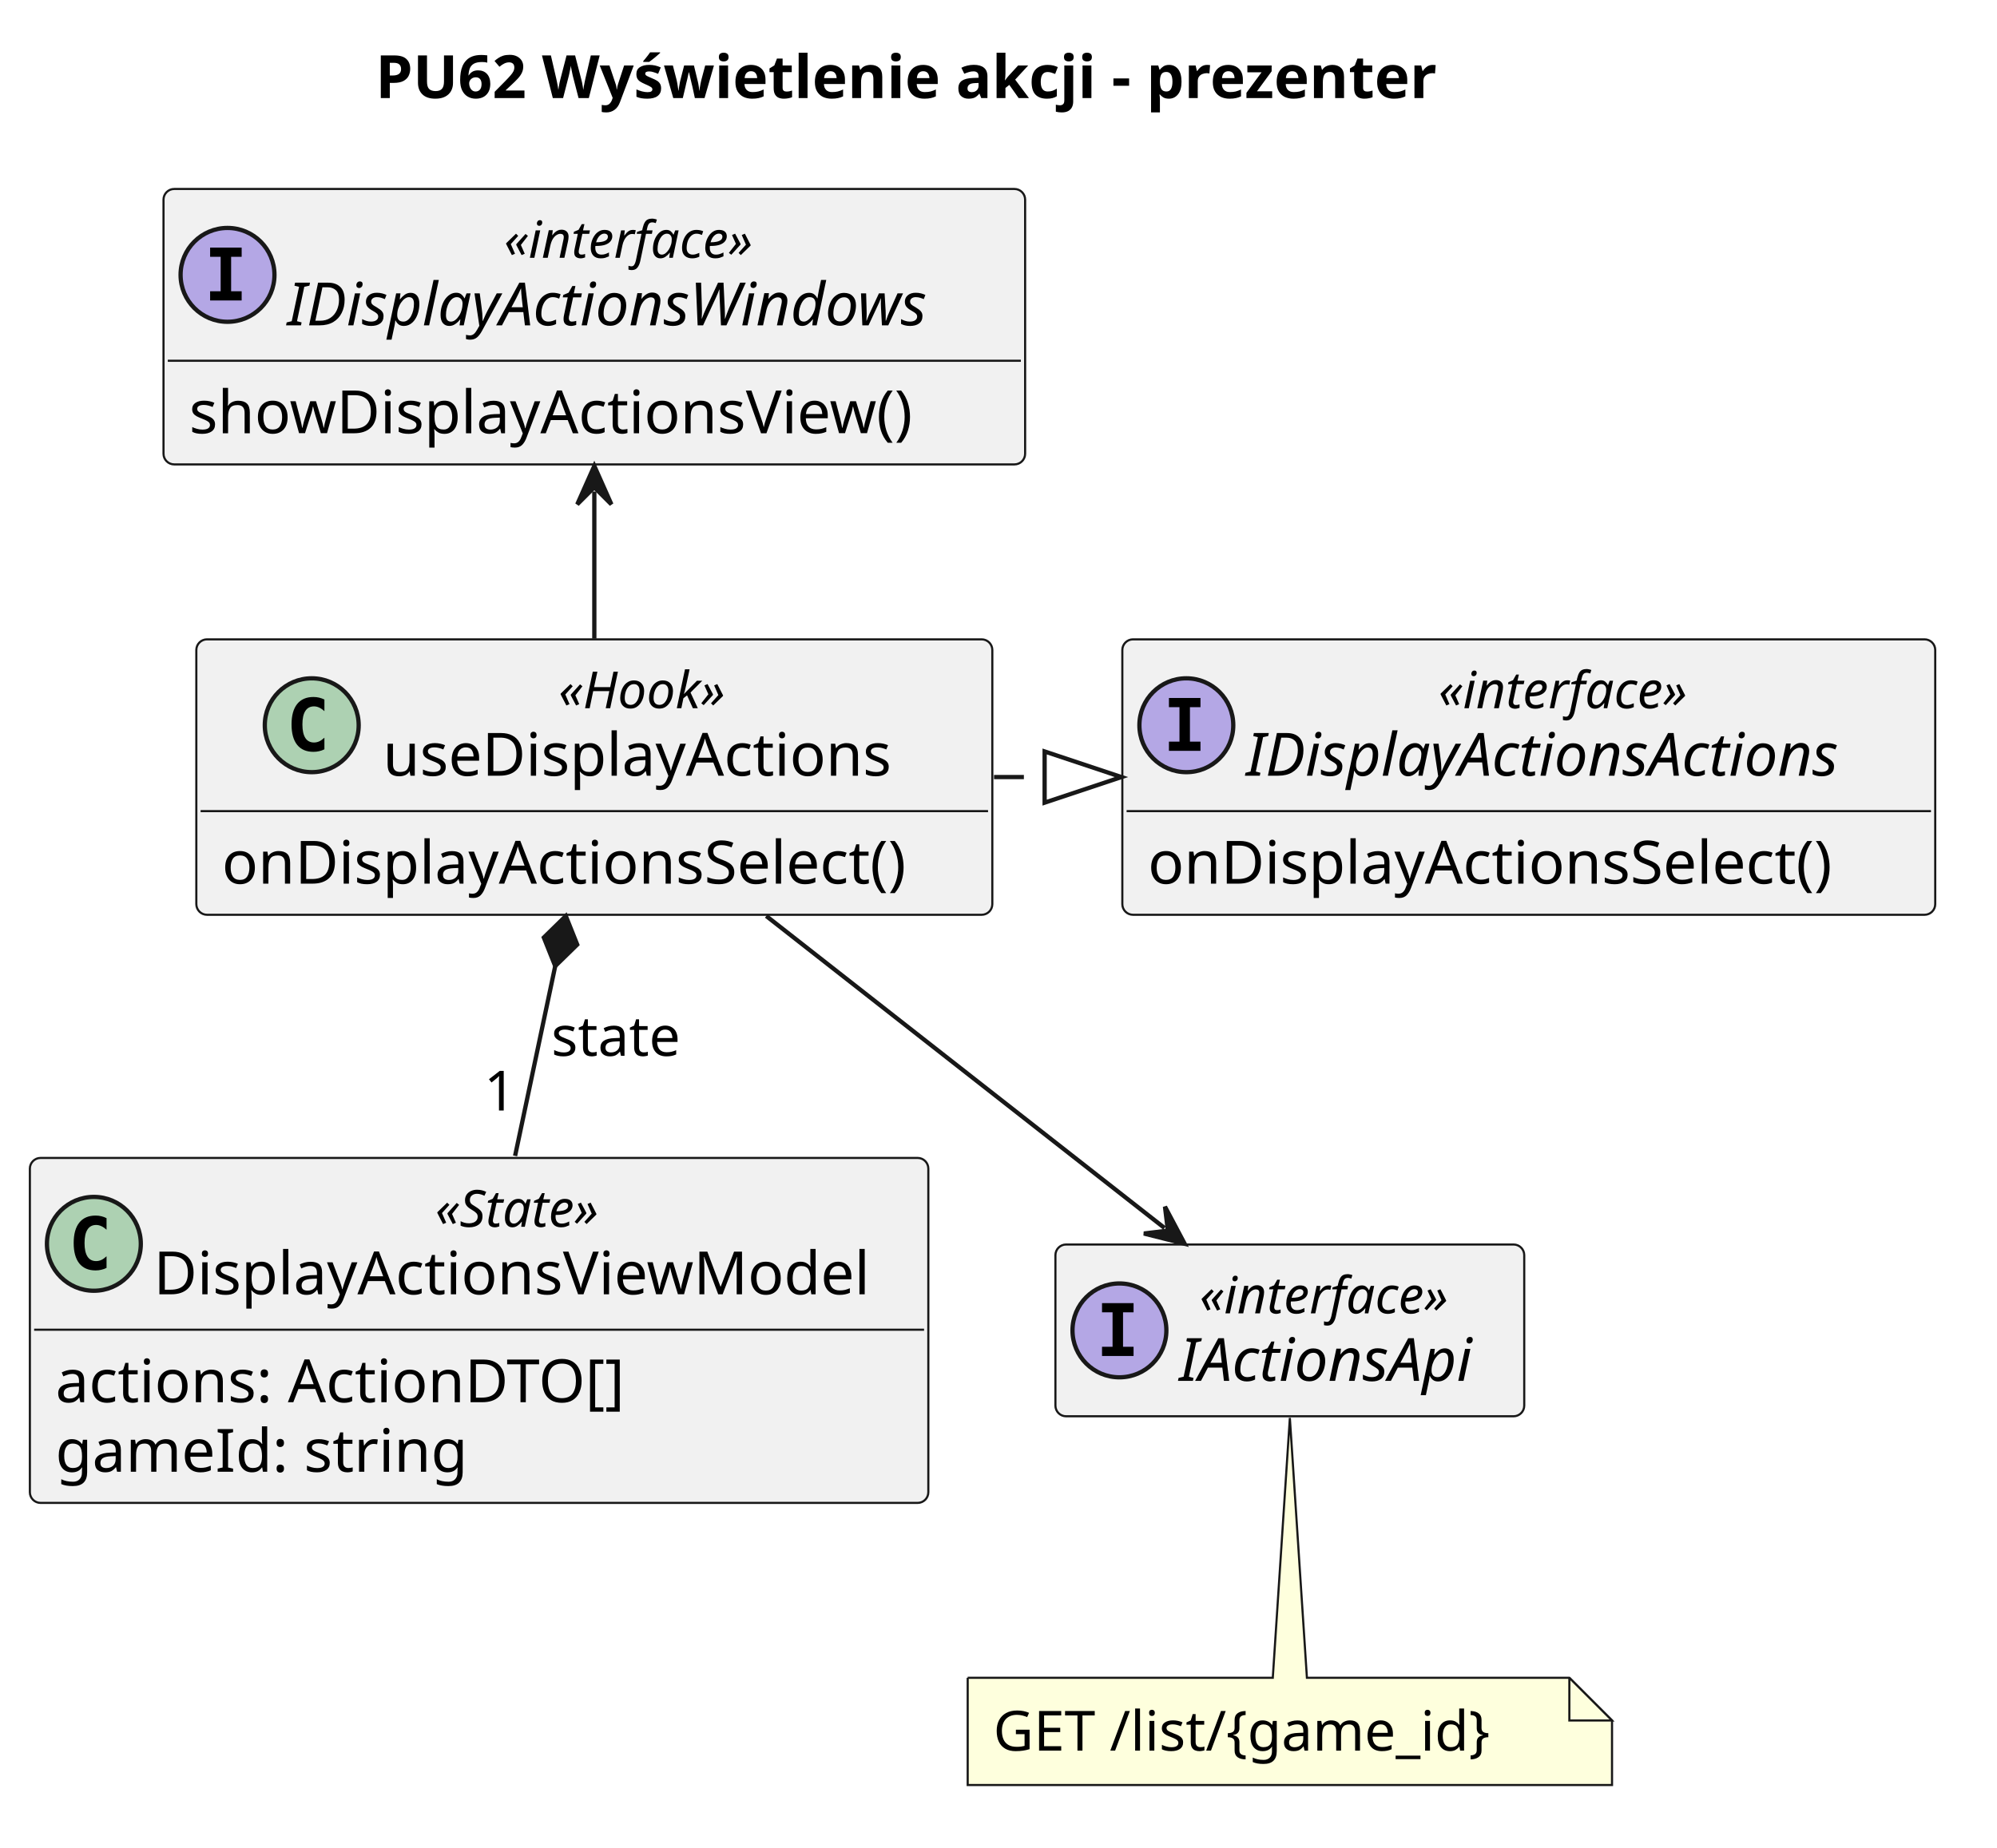
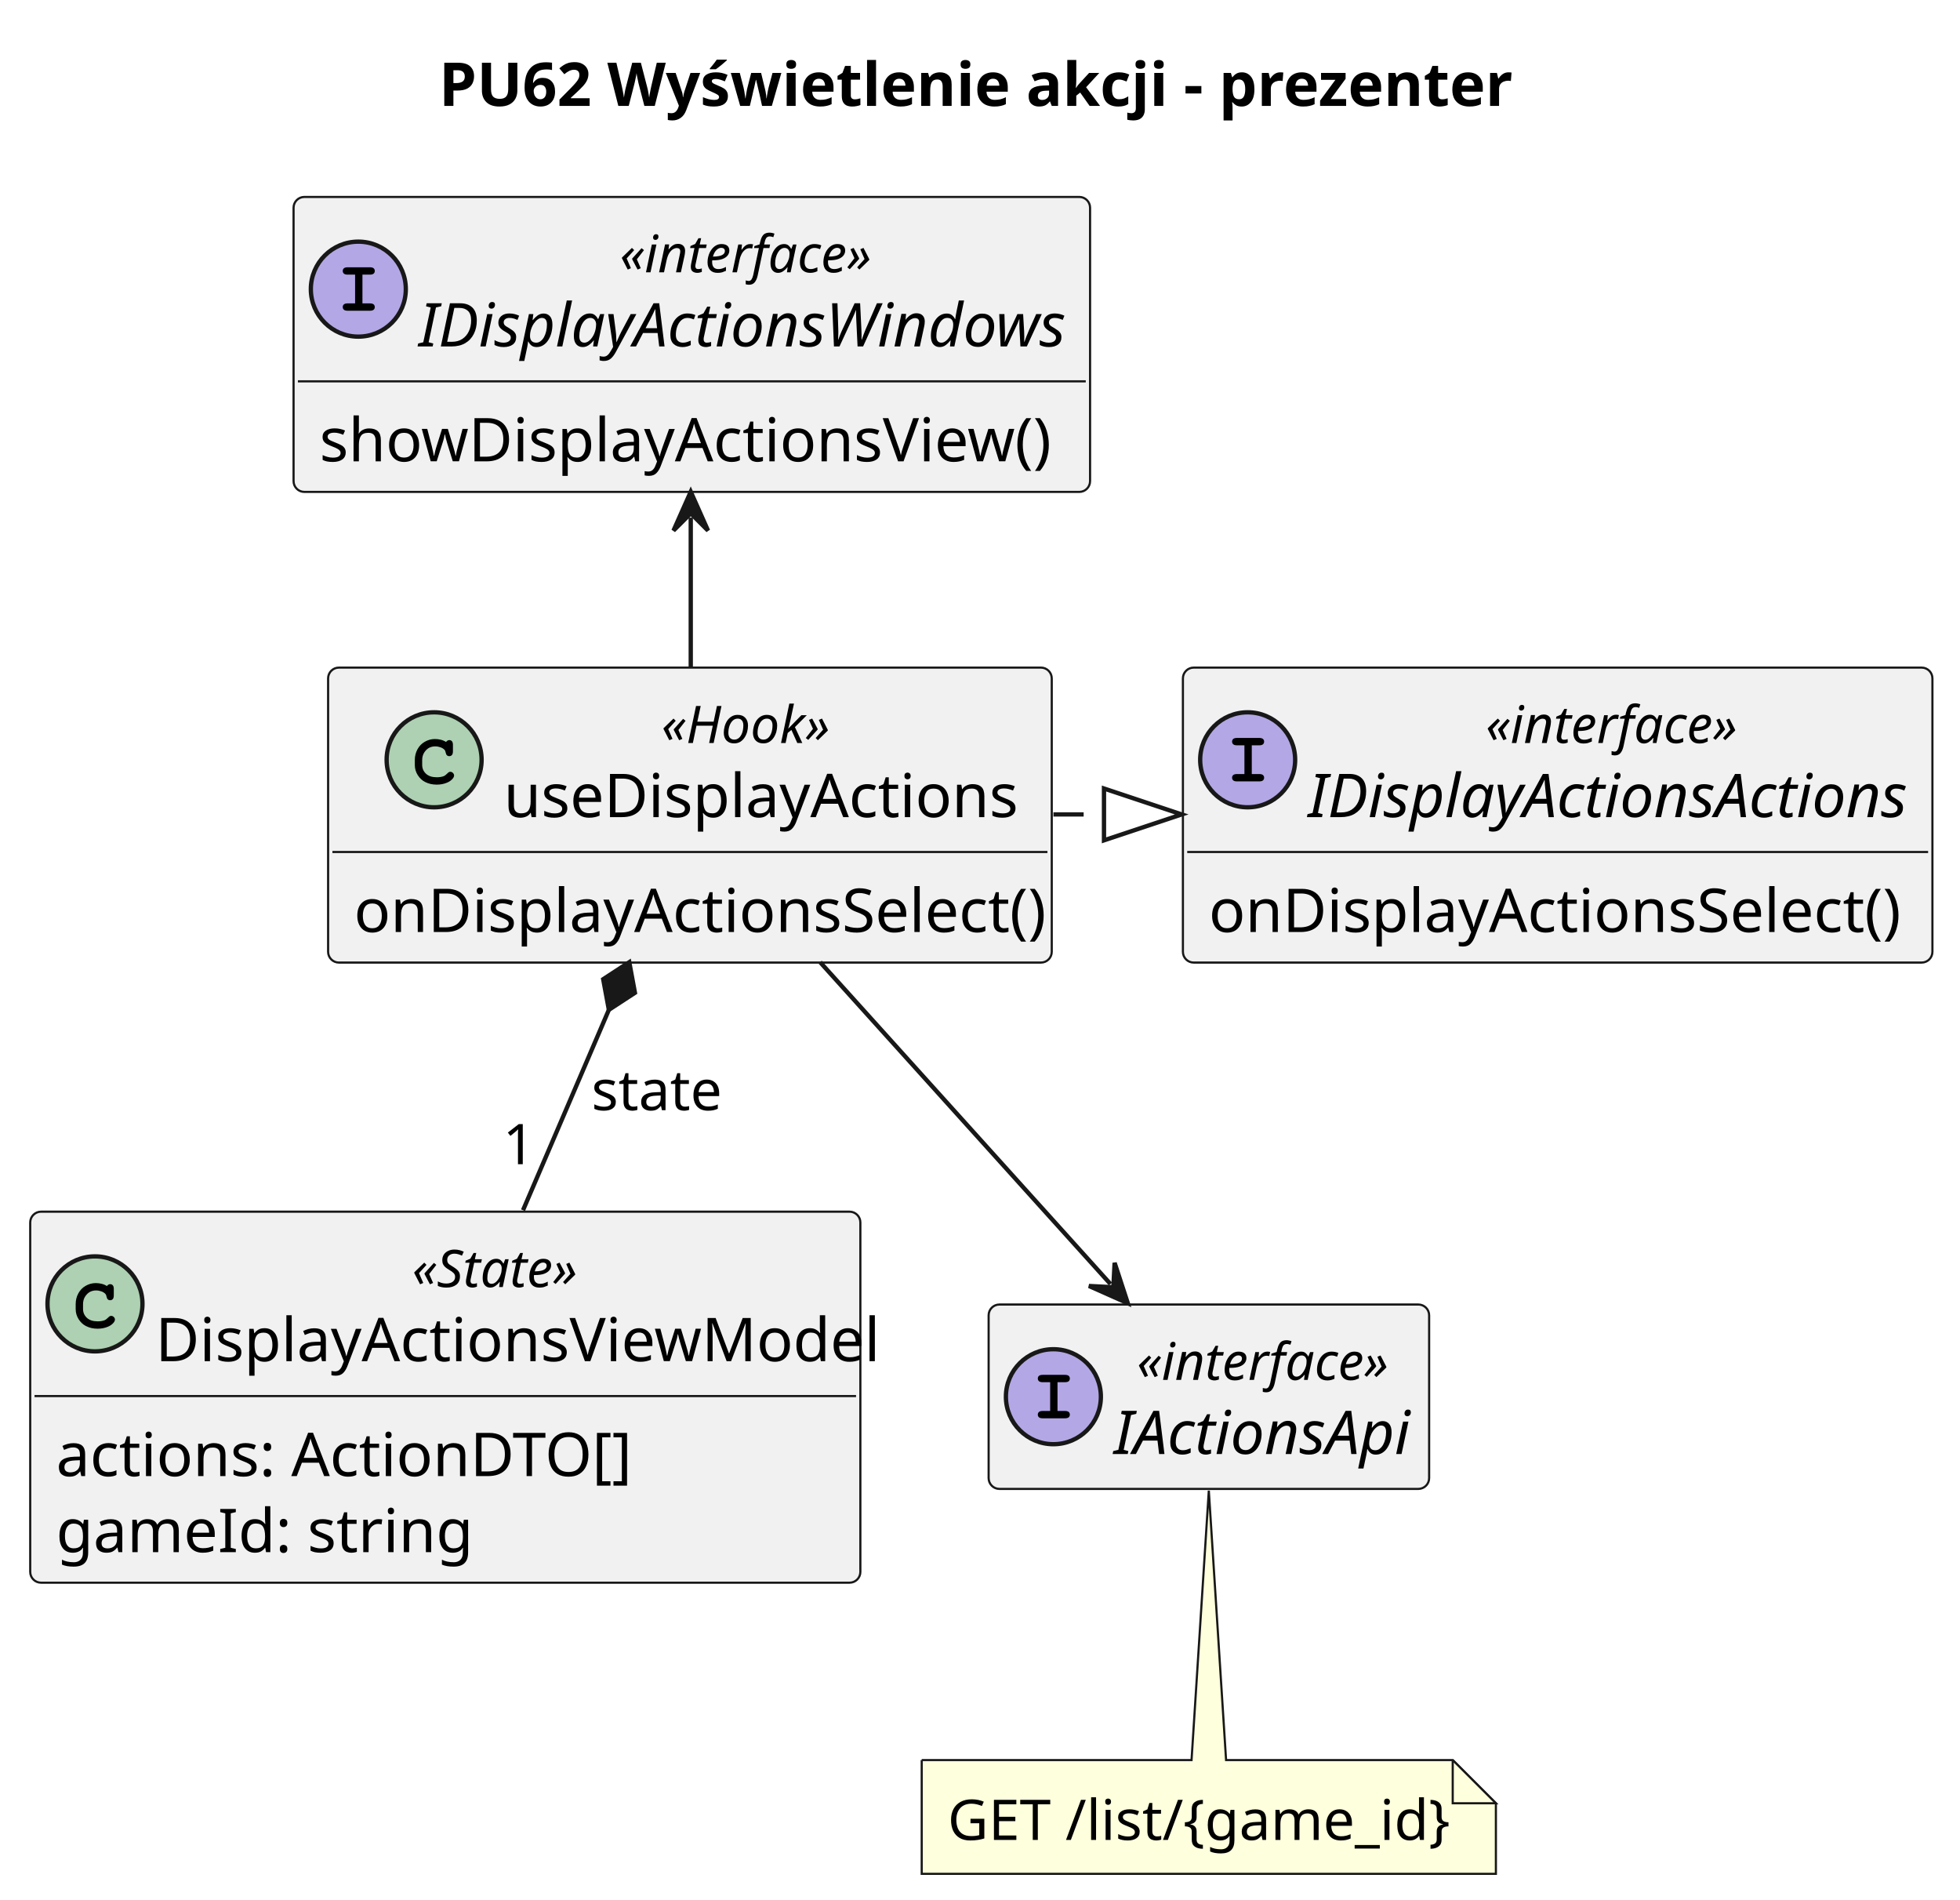
- <svg xmlns="http://www.w3.org/2000/svg" contentStyleType="text/css" data-diagram-type="CLASS" height="433px" preserveAspectRatio="none" style="width:468px;height:433px;background:#FFFFFF;" version="1.1" viewBox="0 0 468 433" width="468px" zoomAndPan="magnify">
+ <svg xmlns="http://www.w3.org/2000/svg" contentStyleType="text/css" data-diagram-type="CLASS" height="440px" preserveAspectRatio="none" style="width:454px;height:440px;background:#FFFFFF;" version="1.1" viewBox="0 0 454 440" width="454px" zoomAndPan="magnify">
  <defs />
  <g>
-     <g class="title" data-source-line="7">
-       <text fill="#000000" font-family="sans-serif" font-size="14" font-weight="700" lengthAdjust="spacing" textLength="285.571" x="87.977" y="22.995">PU62 Wyświetlenie akcji - prezenter</text>
+     <g class="title" data-source-line="9">
+       <text fill="#000000" font-family="sans-serif" font-size="14" font-weight="bold" lengthAdjust="spacing" textLength="237.316" x="101.648" y="24.533">PU62 Wyświetlenie akcji - prezenter</text>
    </g>
-     <g class="entity" data-qualified-name="actions" data-source-line="9" id="ent0002">
-       <rect fill="#F1F1F1" height="64.562" rx="2.5" ry="2.5" style="stroke:#181818;stroke-width:0.5;" width="190.505" x="263.02" y="149.867" />
-       <ellipse cx="278.02" cy="170" fill="#B4A7E5" rx="11" ry="11" style="stroke:#181818;stroke-width:1;" />
-       <path d="M273.942,165.765 L273.942,163.609 L281.332,163.609 L281.332,165.765 L278.864,165.765 L278.864,173.843 L281.332,173.843 L281.332,176 L273.942,176 L273.942,173.843 L276.411,173.843 L276.411,165.765 L273.942,165.765 Z " fill="#000000" />
-       <text fill="#000000" font-family="sans-serif" font-size="12" font-style="italic" lengthAdjust="spacing" textLength="68.332" x="337.106" y="166.006">«interface»</text>
-       <text fill="#000000" font-family="sans-serif" font-size="14" font-style="italic" lengthAdjust="spacing" textLength="158.505" x="292.02" y="181.831">IDisplayActionsActions</text>
-       <line style="stroke:#181818;stroke-width:0.5;" x1="264.02" x2="452.525" y1="190.132" y2="190.132" />
-       <text fill="#000000" font-family="sans-serif" font-size="14" lengthAdjust="spacing" textLength="174.542" x="269.02" y="207.128">onDisplayActionsSelect()</text>
+     <g class="entity" data-qualified-name="actions" data-source-line="11" id="ent0002">
+       <rect fill="#F1F1F1" height="68.312" rx="2.5" ry="2.5" style="stroke:#181818;stroke-width:0.5;" width="173.613" x="274" y="154.609" />
+       <ellipse cx="289" cy="175.961" fill="#B4A7E5" rx="11" ry="11" style="stroke:#181818;stroke-width:1;" />
+       <path d="M289.953,172.602 L289.953,179.258 L291.672,179.258 Q292.281,179.258 292.547,179.492 Q292.812,179.727 292.812,180.117 Q292.812,180.492 292.547,180.727 Q292.281,180.961 291.672,180.961 L286.531,180.961 Q285.922,180.961 285.656,180.727 Q285.391,180.492 285.391,180.102 Q285.391,179.727 285.656,179.492 Q285.922,179.258 286.531,179.258 L288.25,179.258 L288.25,172.602 L286.531,172.602 Q285.922,172.602 285.656,172.367 Q285.391,172.133 285.391,171.742 Q285.391,171.367 285.656,171.133 Q285.922,170.898 286.531,170.898 L291.672,170.898 Q292.281,170.898 292.547,171.133 Q292.812,171.367 292.812,171.742 Q292.812,172.133 292.547,172.367 Q292.281,172.602 291.672,172.602 L289.953,172.602 Z " fill="#000000" />
+       <text fill="#000000" font-family="sans-serif" font-size="12" font-style="italic" lengthAdjust="spacing" textLength="59.373" x="344.12" y="172.066">«interface»</text>
+       <text fill="#000000" font-family="sans-serif" font-size="14" font-style="italic" lengthAdjust="spacing" textLength="141.613" x="303" y="189.236">IDisplayActionsActions</text>
+       <line style="stroke:#181818;stroke-width:0.5;" x1="275" x2="446.613" y1="197.312" y2="197.312" />
+       <text fill="#000000" font-family="sans-serif" font-size="14" lengthAdjust="spacing" textLength="155.62" x="280" y="215.846">onDisplayActionsSelect()</text>
    </g>
-     <g class="entity" data-qualified-name="windows" data-source-line="12" id="ent0003">
-       <rect fill="#F1F1F1" height="64.562" rx="2.5" ry="2.5" style="stroke:#181818;stroke-width:0.5;" width="201.921" x="38.32" y="44.297" />
-       <ellipse cx="53.32" cy="64.43" fill="#B4A7E5" rx="11" ry="11" style="stroke:#181818;stroke-width:1;" />
-       <path d="M49.242,60.195 L49.242,58.039 L56.633,58.039 L56.633,60.195 L54.164,60.195 L54.164,68.273 L56.633,68.273 L56.633,70.43 L49.242,70.43 L49.242,68.273 L51.711,68.273 L51.711,60.195 L49.242,60.195 Z " fill="#000000" />
-       <text fill="#000000" font-family="sans-serif" font-size="12" font-style="italic" lengthAdjust="spacing" textLength="68.332" x="118.114" y="60.435">«interface»</text>
-       <text fill="#000000" font-family="sans-serif" font-size="14" font-style="italic" lengthAdjust="spacing" textLength="169.921" x="67.32" y="76.261">IDisplayActionsWindows</text>
-       <line style="stroke:#181818;stroke-width:0.5;" x1="39.32" x2="239.241" y1="84.562" y2="84.562" />
-       <text fill="#000000" font-family="sans-serif" font-size="14" lengthAdjust="spacing" textLength="183.627" x="44.32" y="101.558">showDisplayActionsView()</text>
+     <g class="entity" data-qualified-name="windows" data-source-line="14" id="ent0003">
+       <rect fill="#F1F1F1" height="68.312" rx="2.5" ry="2.5" style="stroke:#181818;stroke-width:0.5;" width="184.496" x="68" y="45.609" />
+       <ellipse cx="83" cy="66.961" fill="#B4A7E5" rx="11" ry="11" style="stroke:#181818;stroke-width:1;" />
+       <path d="M83.953,63.602 L83.953,70.258 L85.672,70.258 Q86.281,70.258 86.547,70.492 Q86.812,70.727 86.812,71.117 Q86.812,71.492 86.547,71.727 Q86.281,71.961 85.672,71.961 L80.531,71.961 Q79.922,71.961 79.656,71.727 Q79.391,71.492 79.391,71.102 Q79.391,70.727 79.656,70.492 Q79.922,70.258 80.531,70.258 L82.25,70.258 L82.25,63.602 L80.531,63.602 Q79.922,63.602 79.656,63.367 Q79.391,63.133 79.391,62.742 Q79.391,62.367 79.656,62.133 Q79.922,61.898 80.531,61.898 L85.672,61.898 Q86.281,61.898 86.547,62.133 Q86.812,62.367 86.812,62.742 Q86.812,63.133 86.547,63.367 Q86.281,63.602 85.672,63.602 L83.953,63.602 Z " fill="#000000" />
+       <text fill="#000000" font-family="sans-serif" font-size="12" font-style="italic" lengthAdjust="spacing" textLength="59.373" x="143.561" y="63.066">«interface»</text>
+       <text fill="#000000" font-family="sans-serif" font-size="14" font-style="italic" lengthAdjust="spacing" textLength="152.496" x="97" y="80.236">IDisplayActionsWindows</text>
+       <line style="stroke:#181818;stroke-width:0.5;" x1="69" x2="251.496" y1="88.312" y2="88.312" />
+       <text fill="#000000" font-family="sans-serif" font-size="14" lengthAdjust="spacing" textLength="164.165" x="74" y="106.846">showDisplayActionsView()</text>
    </g>
-     <g class="entity" data-qualified-name="hook" data-source-line="15" id="ent0004">
-       <rect fill="#F1F1F1" height="64.562" rx="2.5" ry="2.5" style="stroke:#181818;stroke-width:0.5;" width="186.542" x="46.01" y="149.867" />
-       <ellipse cx="73.057" cy="170" fill="#ADD1B2" rx="11" ry="11" style="stroke:#181818;stroke-width:1;" />
-       <path d="M76.026,175.64 Q75.448,175.937 74.807,176.078 Q74.166,176.234 73.463,176.234 Q70.963,176.234 69.635,174.593 Q68.323,172.937 68.323,169.812 Q68.323,166.687 69.635,165.031 Q70.963,163.375 73.463,163.375 Q74.166,163.375 74.807,163.531 Q75.463,163.687 76.026,163.984 L76.026,166.703 Q75.401,166.125 74.807,165.859 Q74.213,165.578 73.588,165.578 Q72.245,165.578 71.557,166.656 Q70.87,167.718 70.87,169.812 Q70.87,171.906 71.557,172.984 Q72.245,174.047 73.588,174.047 Q74.213,174.047 74.807,173.781 Q75.401,173.5 76.026,172.922 L76.026,175.64 Z " fill="#000000" />
-       <text fill="#000000" font-family="sans-serif" font-size="12" font-style="italic" lengthAdjust="spacing" textLength="45.469" x="130.885" y="166.006">«Hook»</text>
-       <text fill="#000000" font-family="sans-serif" font-size="14" lengthAdjust="spacing" textLength="127.77" x="89.734" y="181.831">useDisplayActions</text>
-       <line style="stroke:#181818;stroke-width:0.5;" x1="47.01" x2="231.552" y1="190.132" y2="190.132" />
-       <text fill="#000000" font-family="sans-serif" font-size="14" lengthAdjust="spacing" textLength="174.542" x="52.01" y="207.128">onDisplayActionsSelect()</text>
+     <g class="entity" data-qualified-name="hook" data-source-line="17" id="ent0004">
+       <rect fill="#F1F1F1" height="68.312" rx="2.5" ry="2.5" style="stroke:#181818;stroke-width:0.5;" width="167.62" x="76" y="154.609" />
+       <ellipse cx="100.555" cy="175.961" fill="#ADD1B2" rx="11" ry="11" style="stroke:#181818;stroke-width:1;" />
+       <path d="M103.321,171.836 Q103.477,171.617 103.665,171.508 Q103.852,171.398 104.071,171.398 Q104.446,171.398 104.68,171.664 Q104.915,171.914 104.915,172.523 L104.915,173.977 Q104.915,174.586 104.68,174.852 Q104.446,175.117 104.071,175.117 Q103.727,175.117 103.524,174.914 Q103.321,174.727 103.212,174.211 Q103.165,173.852 102.977,173.664 Q102.649,173.289 102.04,173.07 Q101.43,172.852 100.805,172.852 Q100.04,172.852 99.399,173.18 Q98.774,173.508 98.274,174.258 Q97.79,175.008 97.79,176.039 L97.79,177.133 Q97.79,178.367 98.68,179.195 Q99.571,180.008 101.165,180.008 Q102.102,180.008 102.759,179.758 Q103.149,179.602 103.571,179.164 Q103.837,178.898 103.977,178.82 Q104.134,178.742 104.337,178.742 Q104.665,178.742 104.915,179.008 Q105.18,179.258 105.18,179.602 Q105.18,179.945 104.837,180.352 Q104.337,180.93 103.54,181.258 Q102.462,181.711 101.165,181.711 Q99.649,181.711 98.446,181.086 Q97.462,180.586 96.774,179.523 Q96.087,178.445 96.087,177.164 L96.087,176.008 Q96.087,174.68 96.696,173.539 Q97.321,172.383 98.415,171.773 Q99.509,171.148 100.743,171.148 Q101.477,171.148 102.118,171.32 Q102.774,171.477 103.321,171.836 Z " fill="#000000" />
+       <text fill="#000000" font-family="sans-serif" font-size="12" font-style="italic" lengthAdjust="spacing" textLength="41.361" x="153.191" y="172.066">«Hook»</text>
+       <text fill="#000000" font-family="sans-serif" font-size="14" lengthAdjust="spacing" textLength="114.386" x="116.679" y="189.236">useDisplayActions</text>
+       <line style="stroke:#181818;stroke-width:0.5;" x1="77" x2="242.62" y1="197.312" y2="197.312" />
+       <text fill="#000000" font-family="sans-serif" font-size="14" lengthAdjust="spacing" textLength="155.62" x="82" y="215.846">onDisplayActionsSelect()</text>
    </g>
-     <g class="entity" data-qualified-name="vm" data-source-line="18" id="ent0005">
-       <rect fill="#F1F1F1" height="80.859" rx="2.5" ry="2.5" style="stroke:#181818;stroke-width:0.5;" width="210.555" x="7" y="271.427" />
-       <ellipse cx="22" cy="291.56" fill="#ADD1B2" rx="11" ry="11" style="stroke:#181818;stroke-width:1;" />
-       <path d="M24.969,297.2 Q24.391,297.497 23.75,297.638 Q23.109,297.794 22.406,297.794 Q19.906,297.794 18.578,296.153 Q17.266,294.497 17.266,291.372 Q17.266,288.247 18.578,286.591 Q19.906,284.935 22.406,284.935 Q23.109,284.935 23.75,285.091 Q24.406,285.247 24.969,285.544 L24.969,288.263 Q24.344,287.685 23.75,287.419 Q23.156,287.138 22.531,287.138 Q21.188,287.138 20.5,288.216 Q19.812,289.278 19.812,291.372 Q19.812,293.466 20.5,294.544 Q21.188,295.607 22.531,295.607 Q23.156,295.607 23.75,295.341 Q24.344,295.06 24.969,294.482 L24.969,297.2 Z " fill="#000000" />
-       <text fill="#000000" font-family="sans-serif" font-size="12" font-style="italic" lengthAdjust="spacing" textLength="46.576" x="101.989" y="287.565">«State»</text>
-       <text fill="#000000" font-family="sans-serif" font-size="14" lengthAdjust="spacing" textLength="178.555" x="36" y="303.391">DisplayActionsViewModel</text>
-       <line style="stroke:#181818;stroke-width:0.5;" x1="8" x2="216.555" y1="311.692" y2="311.692" />
-       <text fill="#000000" font-family="sans-serif" font-size="14" lengthAdjust="spacing" textLength="144.922" x="13" y="328.688">actions: ActionDTO[]</text>
-       <text fill="#000000" font-family="sans-serif" font-size="14" lengthAdjust="spacing" textLength="102.088" x="13" y="344.985">gameId: string</text>
+     <g class="entity" data-qualified-name="vm" data-source-line="20" id="ent0005">
+       <rect fill="#F1F1F1" height="85.922" rx="2.5" ry="2.5" style="stroke:#181818;stroke-width:0.5;" width="192.289" x="7" y="280.609" />
+       <ellipse cx="22" cy="301.961" fill="#ADD1B2" rx="11" ry="11" style="stroke:#181818;stroke-width:1;" />
+       <path d="M24.766,297.836 Q24.922,297.617 25.109,297.508 Q25.297,297.398 25.516,297.398 Q25.891,297.398 26.125,297.664 Q26.359,297.914 26.359,298.523 L26.359,299.977 Q26.359,300.586 26.125,300.852 Q25.891,301.117 25.516,301.117 Q25.172,301.117 24.969,300.914 Q24.766,300.727 24.656,300.211 Q24.609,299.852 24.422,299.664 Q24.094,299.289 23.484,299.07 Q22.875,298.852 22.25,298.852 Q21.484,298.852 20.844,299.18 Q20.219,299.508 19.719,300.258 Q19.234,301.008 19.234,302.039 L19.234,303.133 Q19.234,304.367 20.125,305.195 Q21.016,306.008 22.609,306.008 Q23.547,306.008 24.203,305.758 Q24.594,305.602 25.016,305.164 Q25.281,304.898 25.422,304.82 Q25.578,304.742 25.781,304.742 Q26.109,304.742 26.359,305.008 Q26.625,305.258 26.625,305.602 Q26.625,305.945 26.281,306.352 Q25.781,306.93 24.984,307.258 Q23.906,307.711 22.609,307.711 Q21.094,307.711 19.891,307.086 Q18.906,306.586 18.219,305.523 Q17.531,304.445 17.531,303.164 L17.531,302.008 Q17.531,300.68 18.141,299.539 Q18.766,298.383 19.859,297.773 Q20.953,297.148 22.188,297.148 Q22.922,297.148 23.562,297.32 Q24.219,297.477 24.766,297.836 Z " fill="#000000" />
+       <text fill="#000000" font-family="sans-serif" font-size="12" font-style="italic" lengthAdjust="spacing" textLength="41.367" x="95.461" y="298.066">«State»</text>
+       <text fill="#000000" font-family="sans-serif" font-size="14" lengthAdjust="spacing" textLength="160.289" x="36" y="315.236">DisplayActionsViewModel</text>
+       <line style="stroke:#181818;stroke-width:0.5;" x1="8" x2="198.289" y1="323.312" y2="323.312" />
+       <text fill="#000000" font-family="sans-serif" font-size="14" lengthAdjust="spacing" textLength="128.379" x="13" y="341.846">actions: ActionDTO[]</text>
+       <text fill="#000000" font-family="sans-serif" font-size="14" lengthAdjust="spacing" textLength="88.71" x="13" y="359.455">gameId: string</text>
    </g>
-     <g class="entity" data-qualified-name="api" data-source-line="22" id="ent0006">
-       <rect fill="#F1F1F1" height="40.266" rx="2.5" ry="2.5" style="stroke:#181818;stroke-width:0.5;" width="109.868" x="247.34" y="291.717" />
-       <ellipse cx="262.34" cy="311.85" fill="#B4A7E5" rx="11" ry="11" style="stroke:#181818;stroke-width:1;" />
-       <path d="M258.262,307.615 L258.262,305.459 L265.652,305.459 L265.652,307.615 L263.184,307.615 L263.184,315.693 L265.652,315.693 L265.652,317.85 L258.262,317.85 L258.262,315.693 L260.731,315.693 L260.731,307.615 L258.262,307.615 Z " fill="#000000" />
-       <text fill="#000000" font-family="sans-serif" font-size="12" font-style="italic" lengthAdjust="spacing" textLength="68.332" x="281.108" y="307.856">«interface»</text>
-       <text fill="#000000" font-family="sans-serif" font-size="14" font-style="italic" lengthAdjust="spacing" textLength="77.868" x="276.34" y="323.681">IActionsApi</text>
+     <g class="entity" data-qualified-name="api" data-source-line="24" id="ent0006">
+       <rect fill="#F1F1F1" height="42.703" rx="2.5" ry="2.5" style="stroke:#181818;stroke-width:0.5;" width="102.034" x="229" y="302.109" />
+       <ellipse cx="244" cy="323.461" fill="#B4A7E5" rx="11" ry="11" style="stroke:#181818;stroke-width:1;" />
+       <path d="M244.953,320.102 L244.953,326.758 L246.672,326.758 Q247.281,326.758 247.547,326.992 Q247.812,327.227 247.812,327.617 Q247.812,327.992 247.547,328.227 Q247.281,328.461 246.672,328.461 L241.531,328.461 Q240.922,328.461 240.656,328.227 Q240.391,327.992 240.391,327.602 Q240.391,327.227 240.656,326.992 Q240.922,326.758 241.531,326.758 L243.25,326.758 L243.25,320.102 L241.531,320.102 Q240.922,320.102 240.656,319.867 Q240.391,319.633 240.391,319.242 Q240.391,318.867 240.656,318.633 Q240.922,318.398 241.531,318.398 L246.672,318.398 Q247.281,318.398 247.547,318.633 Q247.812,318.867 247.812,319.242 Q247.812,319.633 247.547,319.867 Q247.281,320.102 246.672,320.102 L244.953,320.102 Z " fill="#000000" />
+       <text fill="#000000" font-family="sans-serif" font-size="12" font-style="italic" lengthAdjust="spacing" textLength="59.373" x="263.331" y="319.566">«interface»</text>
+       <text fill="#000000" font-family="sans-serif" font-size="14" font-style="italic" lengthAdjust="spacing" textLength="70.034" x="258" y="336.736">IActionsApi</text>
    </g>
-     <g class="entity" data-qualified-name="GMN12" data-source-line="30" id="ent0013">
-       <path d="M226.78,393.287 L226.78,418.42 A0,0 0 0 0 226.78,418.42 L377.78,418.42 A0,0 0 0 0 377.78,418.42 L377.78,403.287 L367.78,393.287 L306.28,393.287 L302.28,332.367 L298.28,393.287 L226.78,393.287 A0,0 0 0 0 226.78,393.287" fill="#FEFFDD" style="stroke:#181818;stroke-width:0.5;" />
-       <path d="M367.78,393.287 L367.78,403.287 L377.78,403.287 L367.78,393.287" fill="#FEFFDD" style="stroke:#181818;stroke-width:0.5;" />
-       <text fill="#000000" font-family="sans-serif" font-size="13" lengthAdjust="spacing" textLength="130" x="232.78" y="410.354">GET /list/{game_id}</text>
+     <g class="entity" data-qualified-name="GMN12" data-source-line="32" id="ent0013">
+       <path d="M213.5,407.609 L213.5,433.961 A0,0 0 0 0 213.5,433.961 L346.498,433.961 A0,0 0 0 0 346.498,433.961 L346.498,417.609 L336.498,407.609 L284,407.609 L280,345.219 L276,407.609 L213.5,407.609 A0,0 0 0 0 213.5,407.609" fill="#FEFFDD" style="stroke:#181818;stroke-width:0.5;" />
+       <path d="M336.498,407.609 L336.498,417.609 L346.498,417.609 L336.498,407.609" fill="#FEFFDD" style="stroke:#181818;stroke-width:0.5;" />
+       <text fill="#000000" font-family="sans-serif" font-size="13" lengthAdjust="spacing" textLength="111.998" x="219.5" y="426.104">GET /list/{game_id}</text>
    </g>
-     <g class="link" data-entity-1="ent0004" data-entity-2="ent0002" data-link-type="extension" data-source-line="24" id="lnk7">
-       <path codeLine="24" d="M232.95,182.147 C242.91,182.147 234.86,182.147 244.81,182.147" fill="none" id="hook-to-actions" style="stroke:#181818;stroke-width:1;stroke-dasharray:7,7;" />
-       <polygon fill="none" points="262.81,182.147,244.81,176.147,244.81,188.147,262.81,182.147" style="stroke:#181818;stroke-width:1;" />
+     <g class="link" data-entity-1="ent0004" data-entity-2="ent0002" data-link-type="extension" data-source-line="26" id="lnk7">
+       <path codeLine="26" d="M244.01,188.609 C253.91,188.609 245.81,188.609 255.72,188.609" fill="none" id="hook-to-actions" style="stroke:#181818;stroke-width:1;stroke-dasharray:7,7;" />
+       <polygon fill="none" points="273.72,188.609,255.72,182.609,255.72,194.609,273.72,188.609" style="stroke:#181818;stroke-width:1;" />
    </g>
-     <g class="link" data-entity-1="ent0003" data-entity-2="ent0004" data-link-type="dependency" data-source-line="25" id="lnk9">
-       <path codeLine="25" d="M139.28,115.217 C139.28,128.067 139.28,136.877 139.28,149.707" fill="none" id="windows-backto-hook" style="stroke:#181818;stroke-width:1;" />
-       <polygon fill="#181818" points="139.28,109.217,135.28,118.217,139.28,114.217,143.28,118.217,139.28,109.217" style="stroke:#181818;stroke-width:1;" />
+     <g class="link" data-entity-1="ent0003" data-entity-2="ent0004" data-link-type="dependency" data-source-line="27" id="lnk9">
+       <path codeLine="27" d="M160,119.879 C160,132.759 160,141.479 160,154.359" fill="none" id="windows-backto-hook" style="stroke:#181818;stroke-width:1;" />
+       <polygon fill="#181818" points="160,113.879,156,122.879,160,118.879,164,122.879,160,113.879" style="stroke:#181818;stroke-width:1;" />
    </g>
-     <g class="link" data-entity-1="ent0004" data-entity-2="ent0005" data-link-type="composition" data-source-line="26" id="lnk10">
-       <path codeLine="26" d="M130.118,226.457 C126.528,243.437 124.54,252.827 120.71,270.947" fill="none" id="hook-backto-vm" style="stroke:#181818;stroke-width:1;" />
-       <polygon fill="#181818" points="132.6,214.717,127.445,219.76,130.118,226.457,135.272,221.415,132.6,214.717" style="stroke:#181818;stroke-width:1;" />
-       <text fill="#000000" font-family="sans-serif" font-size="13" lengthAdjust="spacing" textLength="32.932" x="129.2" y="247.494">state</text>
-       <text fill="#000000" font-family="sans-serif" font-size="13" lengthAdjust="spacing" textLength="8.271" x="113.438" y="260.309">1</text>
+     <g class="link" data-entity-1="ent0004" data-entity-2="ent0005" data-link-type="composition" data-source-line="28" id="lnk10">
+       <path codeLine="28" d="M141.035,233.86 C133.584,251.25 129.11,261.699 121.15,280.269" fill="none" id="hook-backto-vm" style="stroke:#181818;stroke-width:1;" />
+       <polygon fill="#181818" points="145.76,222.829,139.72,226.769,141.035,233.86,147.074,229.92,145.76,222.829" style="stroke:#181818;stroke-width:1;" />
+       <text fill="#000000" font-family="sans-serif" font-size="13" lengthAdjust="spacing" textLength="28.184" x="137" y="257.104">state</text>
+       <text fill="#000000" font-family="sans-serif" font-size="13" lengthAdjust="spacing" textLength="7.23" x="116.48" y="269.616">1</text>
    </g>
-     <g class="link" data-entity-1="ent0004" data-entity-2="ent0006" data-link-type="dependency" data-source-line="27" id="lnk11">
-       <path codeLine="27" d="M179.57,214.717 C210.3,238.797 246.927,267.486 272.907,287.846" fill="none" id="hook-to-api" style="stroke:#181818;stroke-width:1;" />
-       <polygon fill="#181818" points="277.63,291.547,273.014,282.847,273.695,288.463,268.079,289.144,277.63,291.547" style="stroke:#181818;stroke-width:1;" />
+     <g class="link" data-entity-1="ent0004" data-entity-2="ent0006" data-link-type="dependency" data-source-line="29" id="lnk11">
+       <path codeLine="29" d="M189.97,222.829 C212.32,247.599 238.151,276.224 257.221,297.364" fill="none" id="hook-to-api" style="stroke:#181818;stroke-width:1;" />
+       <polygon fill="#181818" points="261.24,301.819,258.182,292.457,257.891,298.107,252.242,297.816,261.24,301.819" style="stroke:#181818;stroke-width:1;" />
    </g>
  </g>
</svg>
